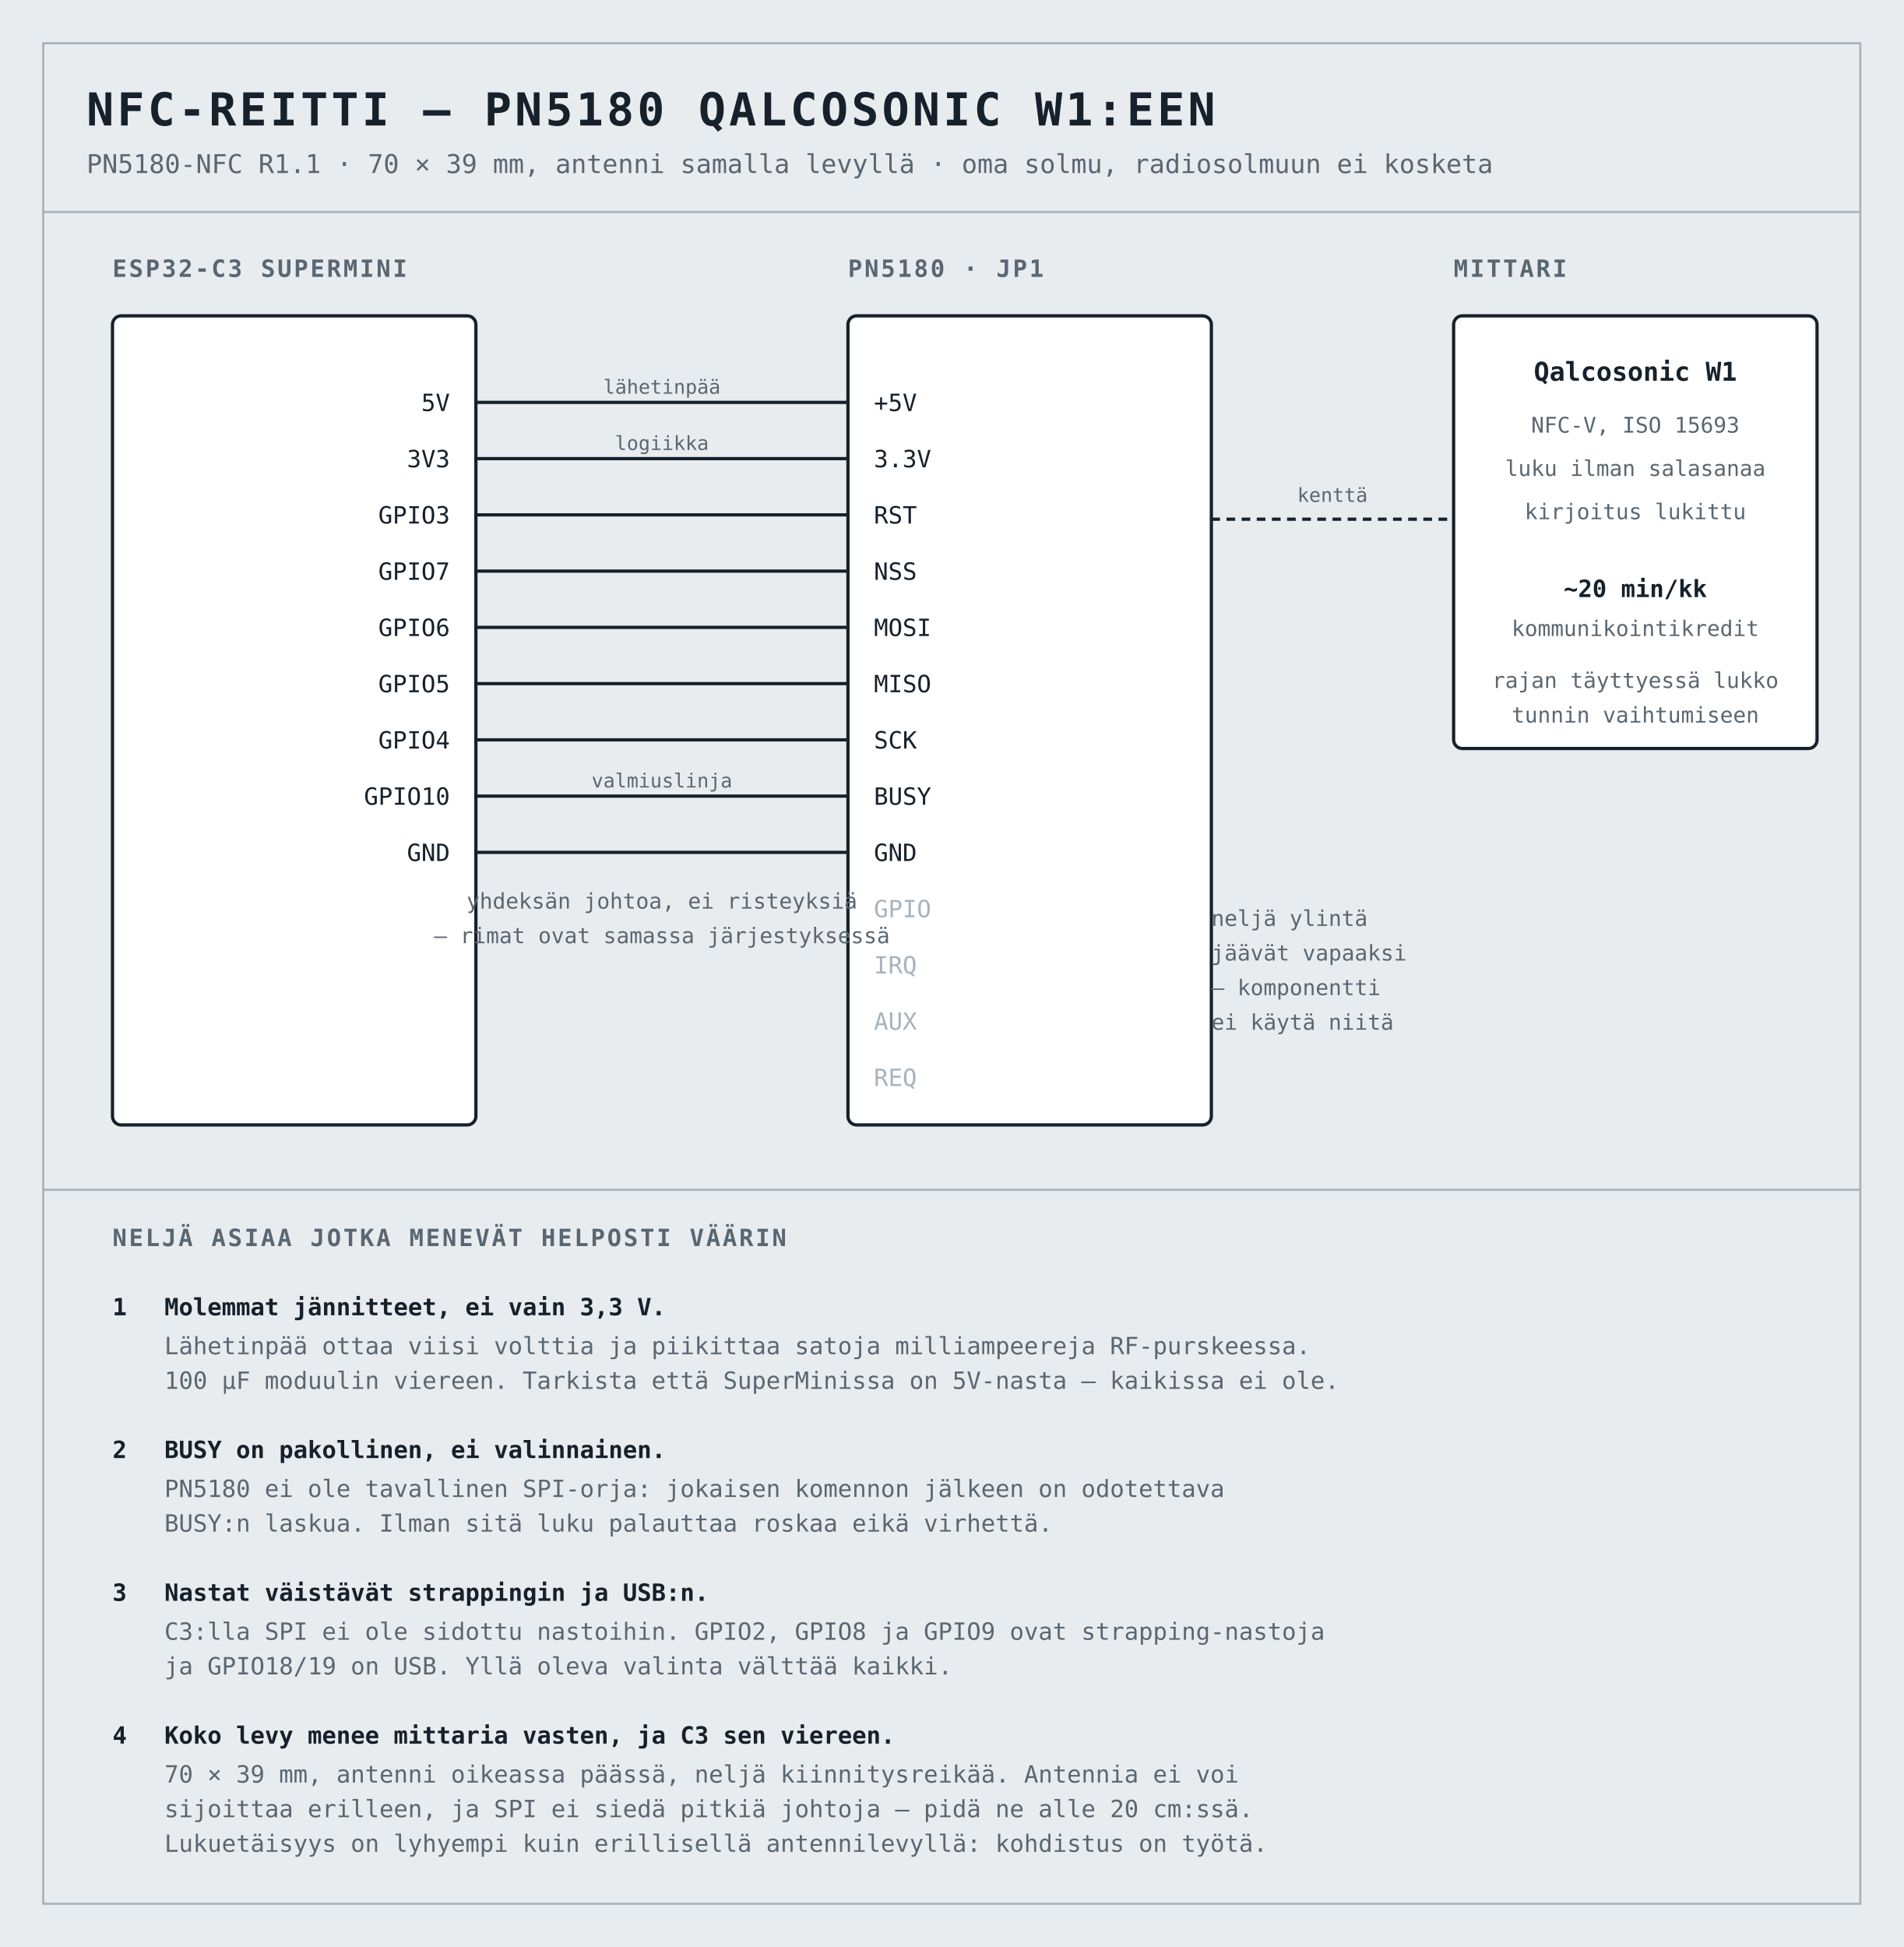
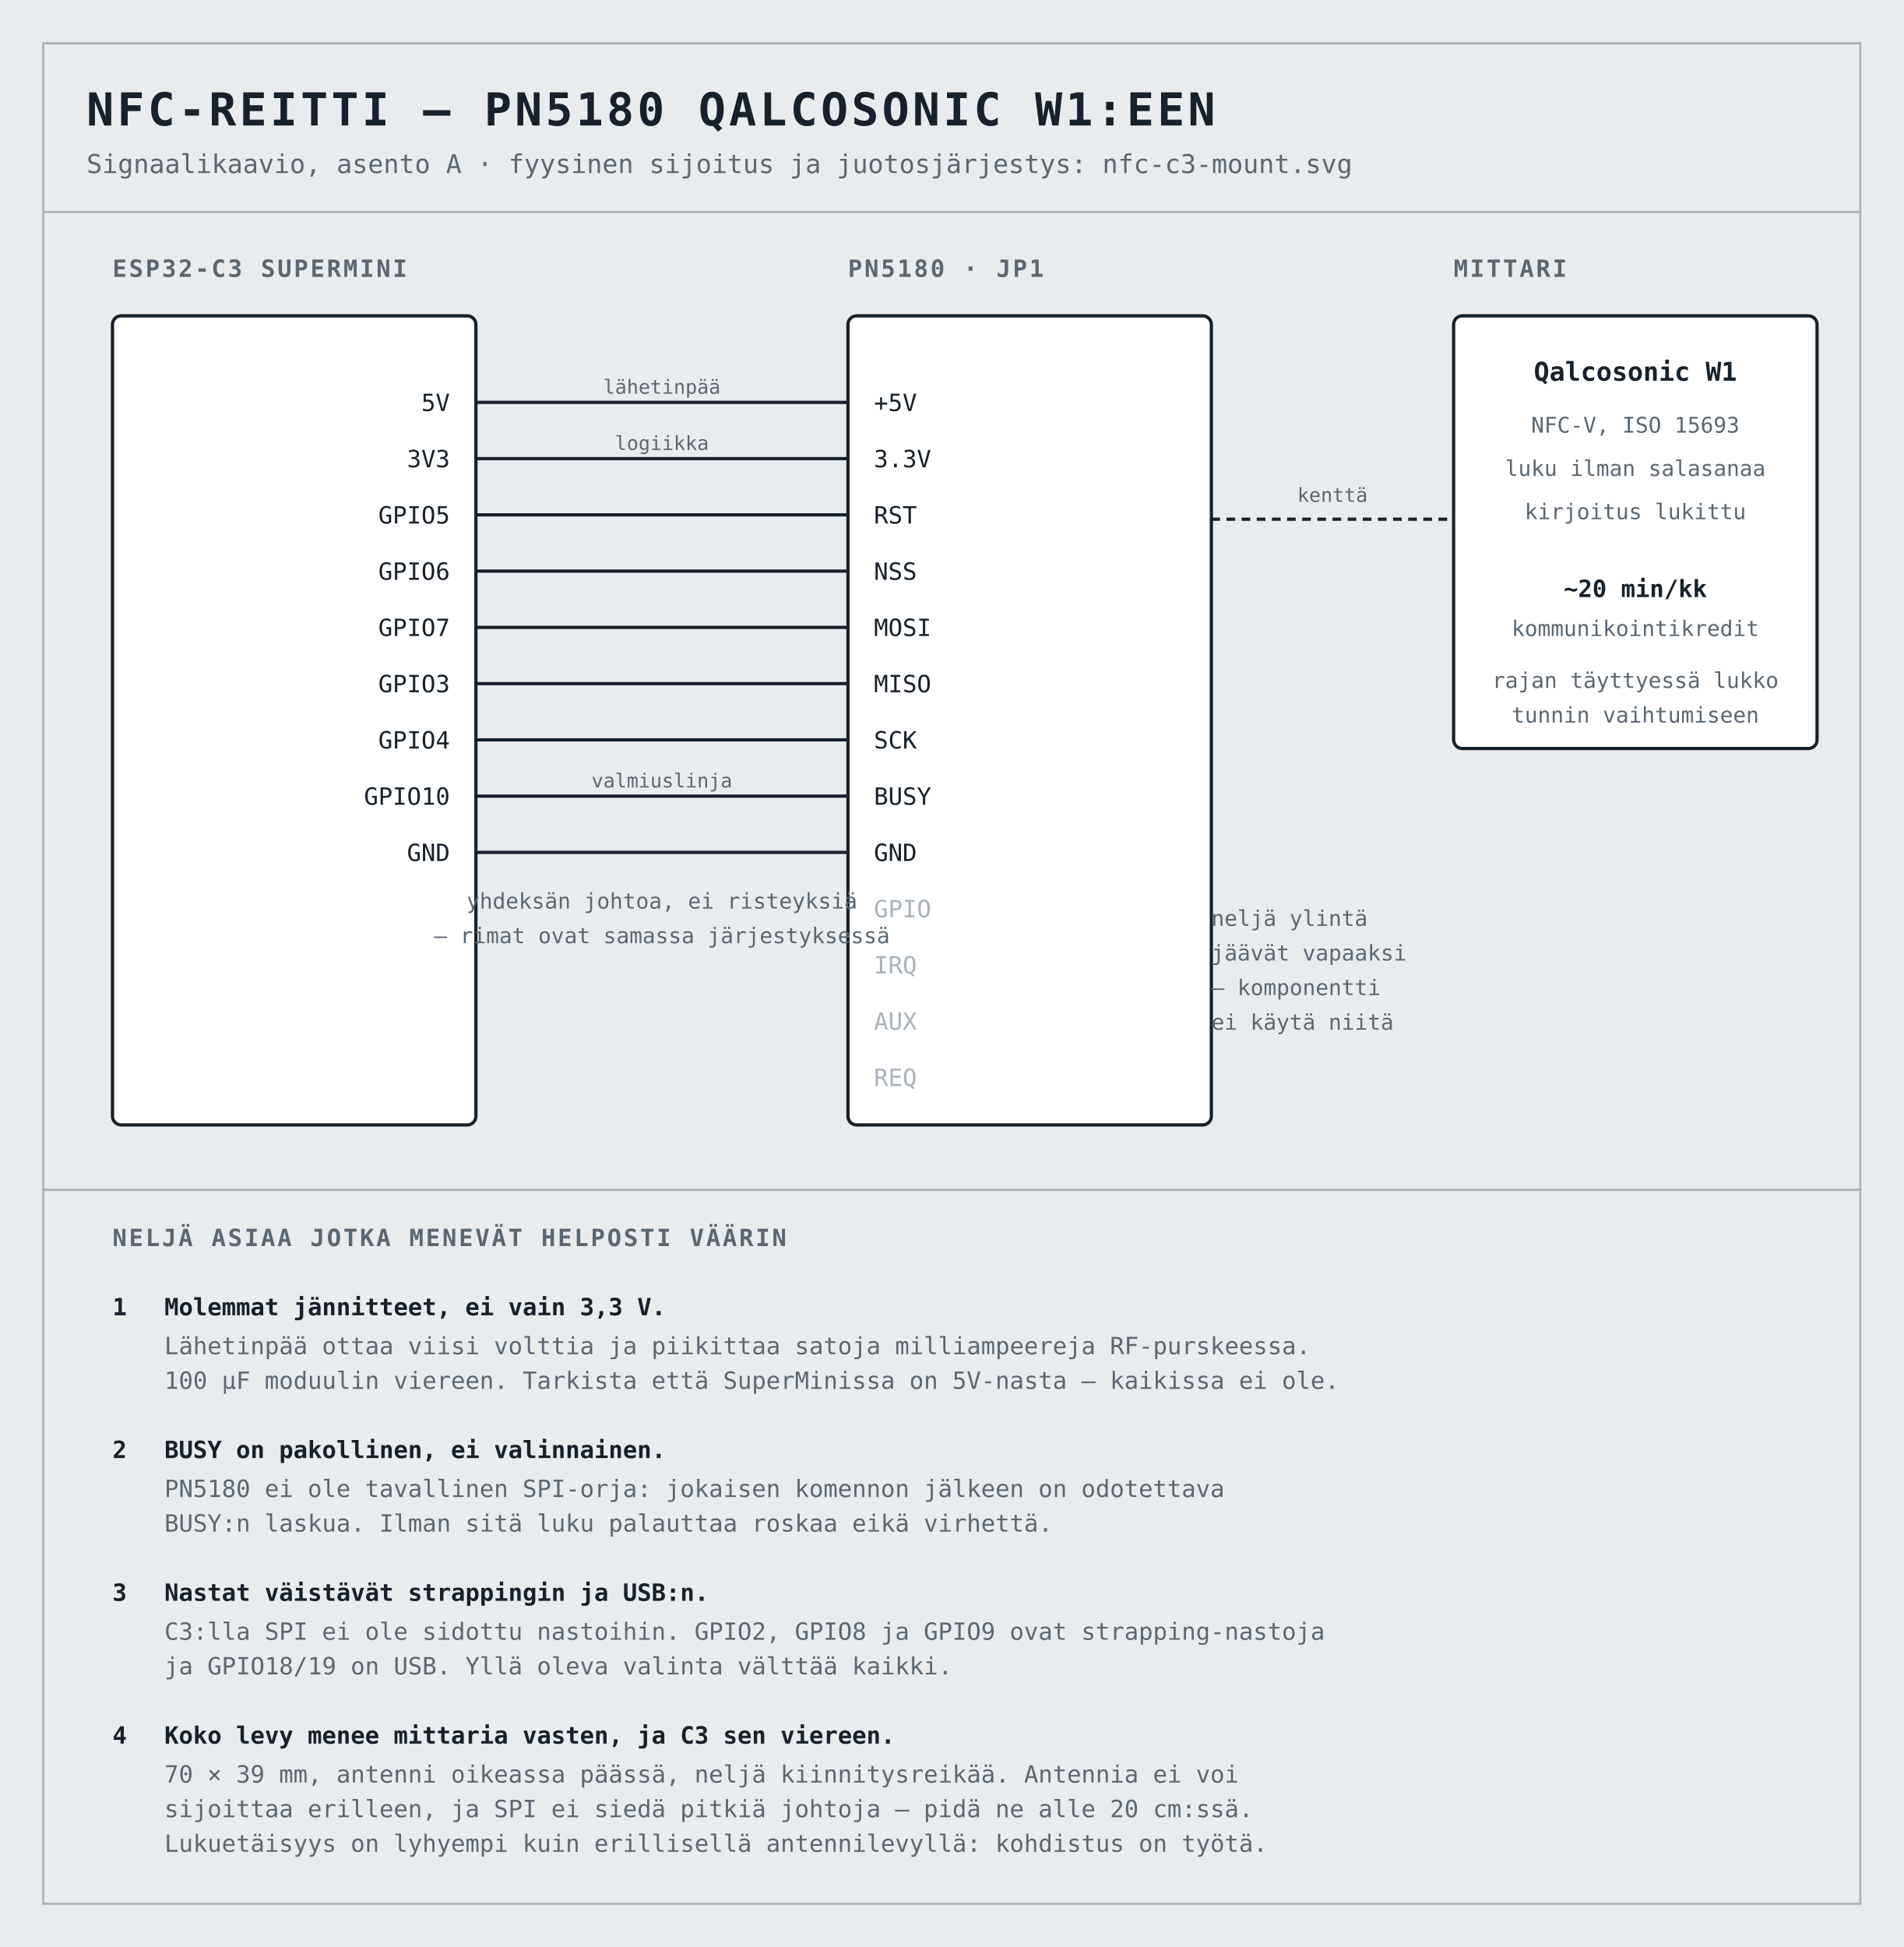
<svg xmlns="http://www.w3.org/2000/svg" viewBox="0 0 880 900" width="880" height="900" font-family="ui-monospace, SFMono-Regular, Menlo, Consolas, monospace">
  <rect width="880" height="900" fill="#E9ECEF" />
  <rect x="20" y="20" width="840" height="860" fill="none" stroke="#A8B3BC" />
  <text x="40" y="58" font-size="21" font-weight="700" fill="#16212B" letter-spacing="1.5">NFC-REITTI — PN5180 QALCOSONIC W1:EEN</text>
-   <text x="40" y="80" font-size="12" fill="#5A6772">PN5180-NFC R1.1 · 70 × 39 mm, antenni samalla levyllä · oma solmu, radiosolmuun ei kosketa</text>
+   <text x="40" y="80" font-size="12" fill="#5A6772">Signaalikaavio, asento A · fyysinen sijoitus ja juotosjärjestys: nfc-c3-mount.svg</text>
  <line x1="20" y1="98" x2="860" y2="98" stroke="#A8B3BC" />
  <text x="52" y="128" font-size="11" font-weight="700" fill="#5A6772" letter-spacing="1">ESP32-C3 SUPERMINI</text>
  <text x="392" y="128" font-size="11" font-weight="700" fill="#5A6772" letter-spacing="1">PN5180 · JP1</text>
  <text x="672" y="128" font-size="11" font-weight="700" fill="#5A6772" letter-spacing="1">MITTARI</text>
  <rect x="52" y="146" width="168" height="374" rx="4" fill="#FFFFFF" stroke="#16212B" stroke-width="1.5" />
  <rect x="392" y="146" width="168" height="374" rx="4" fill="#FFFFFF" stroke="#16212B" stroke-width="1.5" />
  <g font-size="11" fill="#16212B" text-anchor="end">
    <text x="208" y="190">5V</text>
    <text x="208" y="216">3V3</text>
-     <text x="208" y="242">GPIO3</text>
-     <text x="208" y="268">GPIO7</text>
-     <text x="208" y="294">GPIO6</text>
-     <text x="208" y="320">GPIO5</text>
+     <text x="208" y="242">GPIO5</text>
+     <text x="208" y="268">GPIO6</text>
+     <text x="208" y="294">GPIO7</text>
+     <text x="208" y="320">GPIO3</text>
    <text x="208" y="346">GPIO4</text>
    <text x="208" y="372">GPIO10</text>
    <text x="208" y="398">GND</text>
  </g>
  <g font-size="11" fill="#16212B">
    <text x="404" y="190">+5V</text>
    <text x="404" y="216">3.3V</text>
    <text x="404" y="242">RST</text>
    <text x="404" y="268">NSS</text>
    <text x="404" y="294">MOSI</text>
    <text x="404" y="320">MISO</text>
    <text x="404" y="346">SCK</text>
    <text x="404" y="372">BUSY</text>
    <text x="404" y="398">GND</text>
  </g>
  <g font-size="11" fill="#A8B3BC">
    <text x="404" y="424">GPIO</text>
    <text x="404" y="450">IRQ</text>
    <text x="404" y="476">AUX</text>
    <text x="404" y="502">REQ</text>
  </g>
  <text x="560" y="428" font-size="10" fill="#5A6772">neljä ylintä</text>
  <text x="560" y="444" font-size="10" fill="#5A6772">jäävät vapaaksi</text>
  <text x="560" y="460" font-size="10" fill="#5A6772">— komponentti</text>
  <text x="560" y="476" font-size="10" fill="#5A6772">ei käytä niitä</text>
  <g stroke="#16212B" stroke-width="1.5" fill="none">
    <path d="M220 186 H392" />
    <path d="M220 212 H392" />
    <path d="M220 238 H392" />
    <path d="M220 264 H392" />
    <path d="M220 290 H392" />
    <path d="M220 316 H392" />
    <path d="M220 342 H392" />
    <path d="M220 368 H392" />
    <path d="M220 394 H392" />
  </g>
  <g font-size="9" fill="#5A6772" text-anchor="middle">
    <text x="306" y="182">lähetinpää</text>
    <text x="306" y="208">logiikka</text>
    <text x="306" y="364">valmiuslinja</text>
  </g>
  <text x="306" y="420" font-size="10" fill="#5A6772" text-anchor="middle">yhdeksän johtoa, ei risteyksiä</text>
  <text x="306" y="436" font-size="10" fill="#5A6772" text-anchor="middle">— rimat ovat samassa järjestyksessä</text>
  <rect x="672" y="146" width="168" height="200" rx="4" fill="#FFFFFF" stroke="#16212B" stroke-width="1.5" />
  <text x="756" y="176" font-size="12" font-weight="700" fill="#16212B" text-anchor="middle">Qalcosonic W1</text>
  <text x="756" y="200" font-size="10" fill="#5A6772" text-anchor="middle">NFC-V, ISO 15693</text>
  <text x="756" y="220" font-size="10" fill="#5A6772" text-anchor="middle">luku ilman salasanaa</text>
  <text x="756" y="240" font-size="10" fill="#5A6772" text-anchor="middle">kirjoitus lukittu</text>
  <text x="756" y="276" font-size="11" font-weight="700" fill="#16212B" text-anchor="middle">~20 min/kk</text>
  <text x="756" y="294" font-size="10" fill="#5A6772" text-anchor="middle">kommunikointikredit</text>
  <text x="756" y="318" font-size="10" fill="#5A6772" text-anchor="middle">rajan täyttyessä lukko</text>
  <text x="756" y="334" font-size="10" fill="#5A6772" text-anchor="middle">tunnin vaihtumiseen</text>
  <path d="M560 240 H672" stroke="#16212B" stroke-width="1.5" stroke-dasharray="4 3" fill="none" />
  <text x="616" y="232" font-size="9" fill="#5A6772" text-anchor="middle">kenttä</text>
  <line x1="20" y1="550" x2="860" y2="550" stroke="#A8B3BC" />
  <text x="52" y="576" font-size="11" font-weight="700" fill="#5A6772" letter-spacing="1">NELJÄ ASIAA JOTKA MENEVÄT HELPOSTI VÄÄRIN</text>
  <g font-size="11" fill="#16212B">
    <text x="52" y="608" font-weight="700">1</text>
    <text x="76" y="608" font-weight="700">Molemmat jännitteet, ei vain 3,3 V.</text>
    <text x="76" y="626" fill="#5A6772">Lähetinpää ottaa viisi volttia ja piikittaa satoja milliampeereja RF-purskeessa.</text>
    <text x="76" y="642" fill="#5A6772">100 µF moduulin viereen. Tarkista että SuperMinissa on 5V-nasta — kaikissa ei ole.</text>
    <text x="52" y="674" font-weight="700">2</text>
    <text x="76" y="674" font-weight="700">BUSY on pakollinen, ei valinnainen.</text>
    <text x="76" y="692" fill="#5A6772">PN5180 ei ole tavallinen SPI-orja: jokaisen komennon jälkeen on odotettava</text>
    <text x="76" y="708" fill="#5A6772">BUSY:n laskua. Ilman sitä luku palauttaa roskaa eikä virhettä.</text>
    <text x="52" y="740" font-weight="700">3</text>
    <text x="76" y="740" font-weight="700">Nastat väistävät strappingin ja USB:n.</text>
    <text x="76" y="758" fill="#5A6772">C3:lla SPI ei ole sidottu nastoihin. GPIO2, GPIO8 ja GPIO9 ovat strapping-nastoja</text>
    <text x="76" y="774" fill="#5A6772">ja GPIO18/19 on USB. Yllä oleva valinta välttää kaikki.</text>
    <text x="52" y="806" font-weight="700">4</text>
    <text x="76" y="806" font-weight="700">Koko levy menee mittaria vasten, ja C3 sen viereen.</text>
    <text x="76" y="824" fill="#5A6772">70 × 39 mm, antenni oikeassa päässä, neljä kiinnitysreikää. Antennia ei voi</text>
    <text x="76" y="840" fill="#5A6772">sijoittaa erilleen, ja SPI ei siedä pitkiä johtoja — pidä ne alle 20 cm:ssä.</text>
    <text x="76" y="856" fill="#5A6772">Lukuetäisyys on lyhyempi kuin erillisellä antennilevyllä: kohdistus on työtä.</text>
  </g>
</svg>
